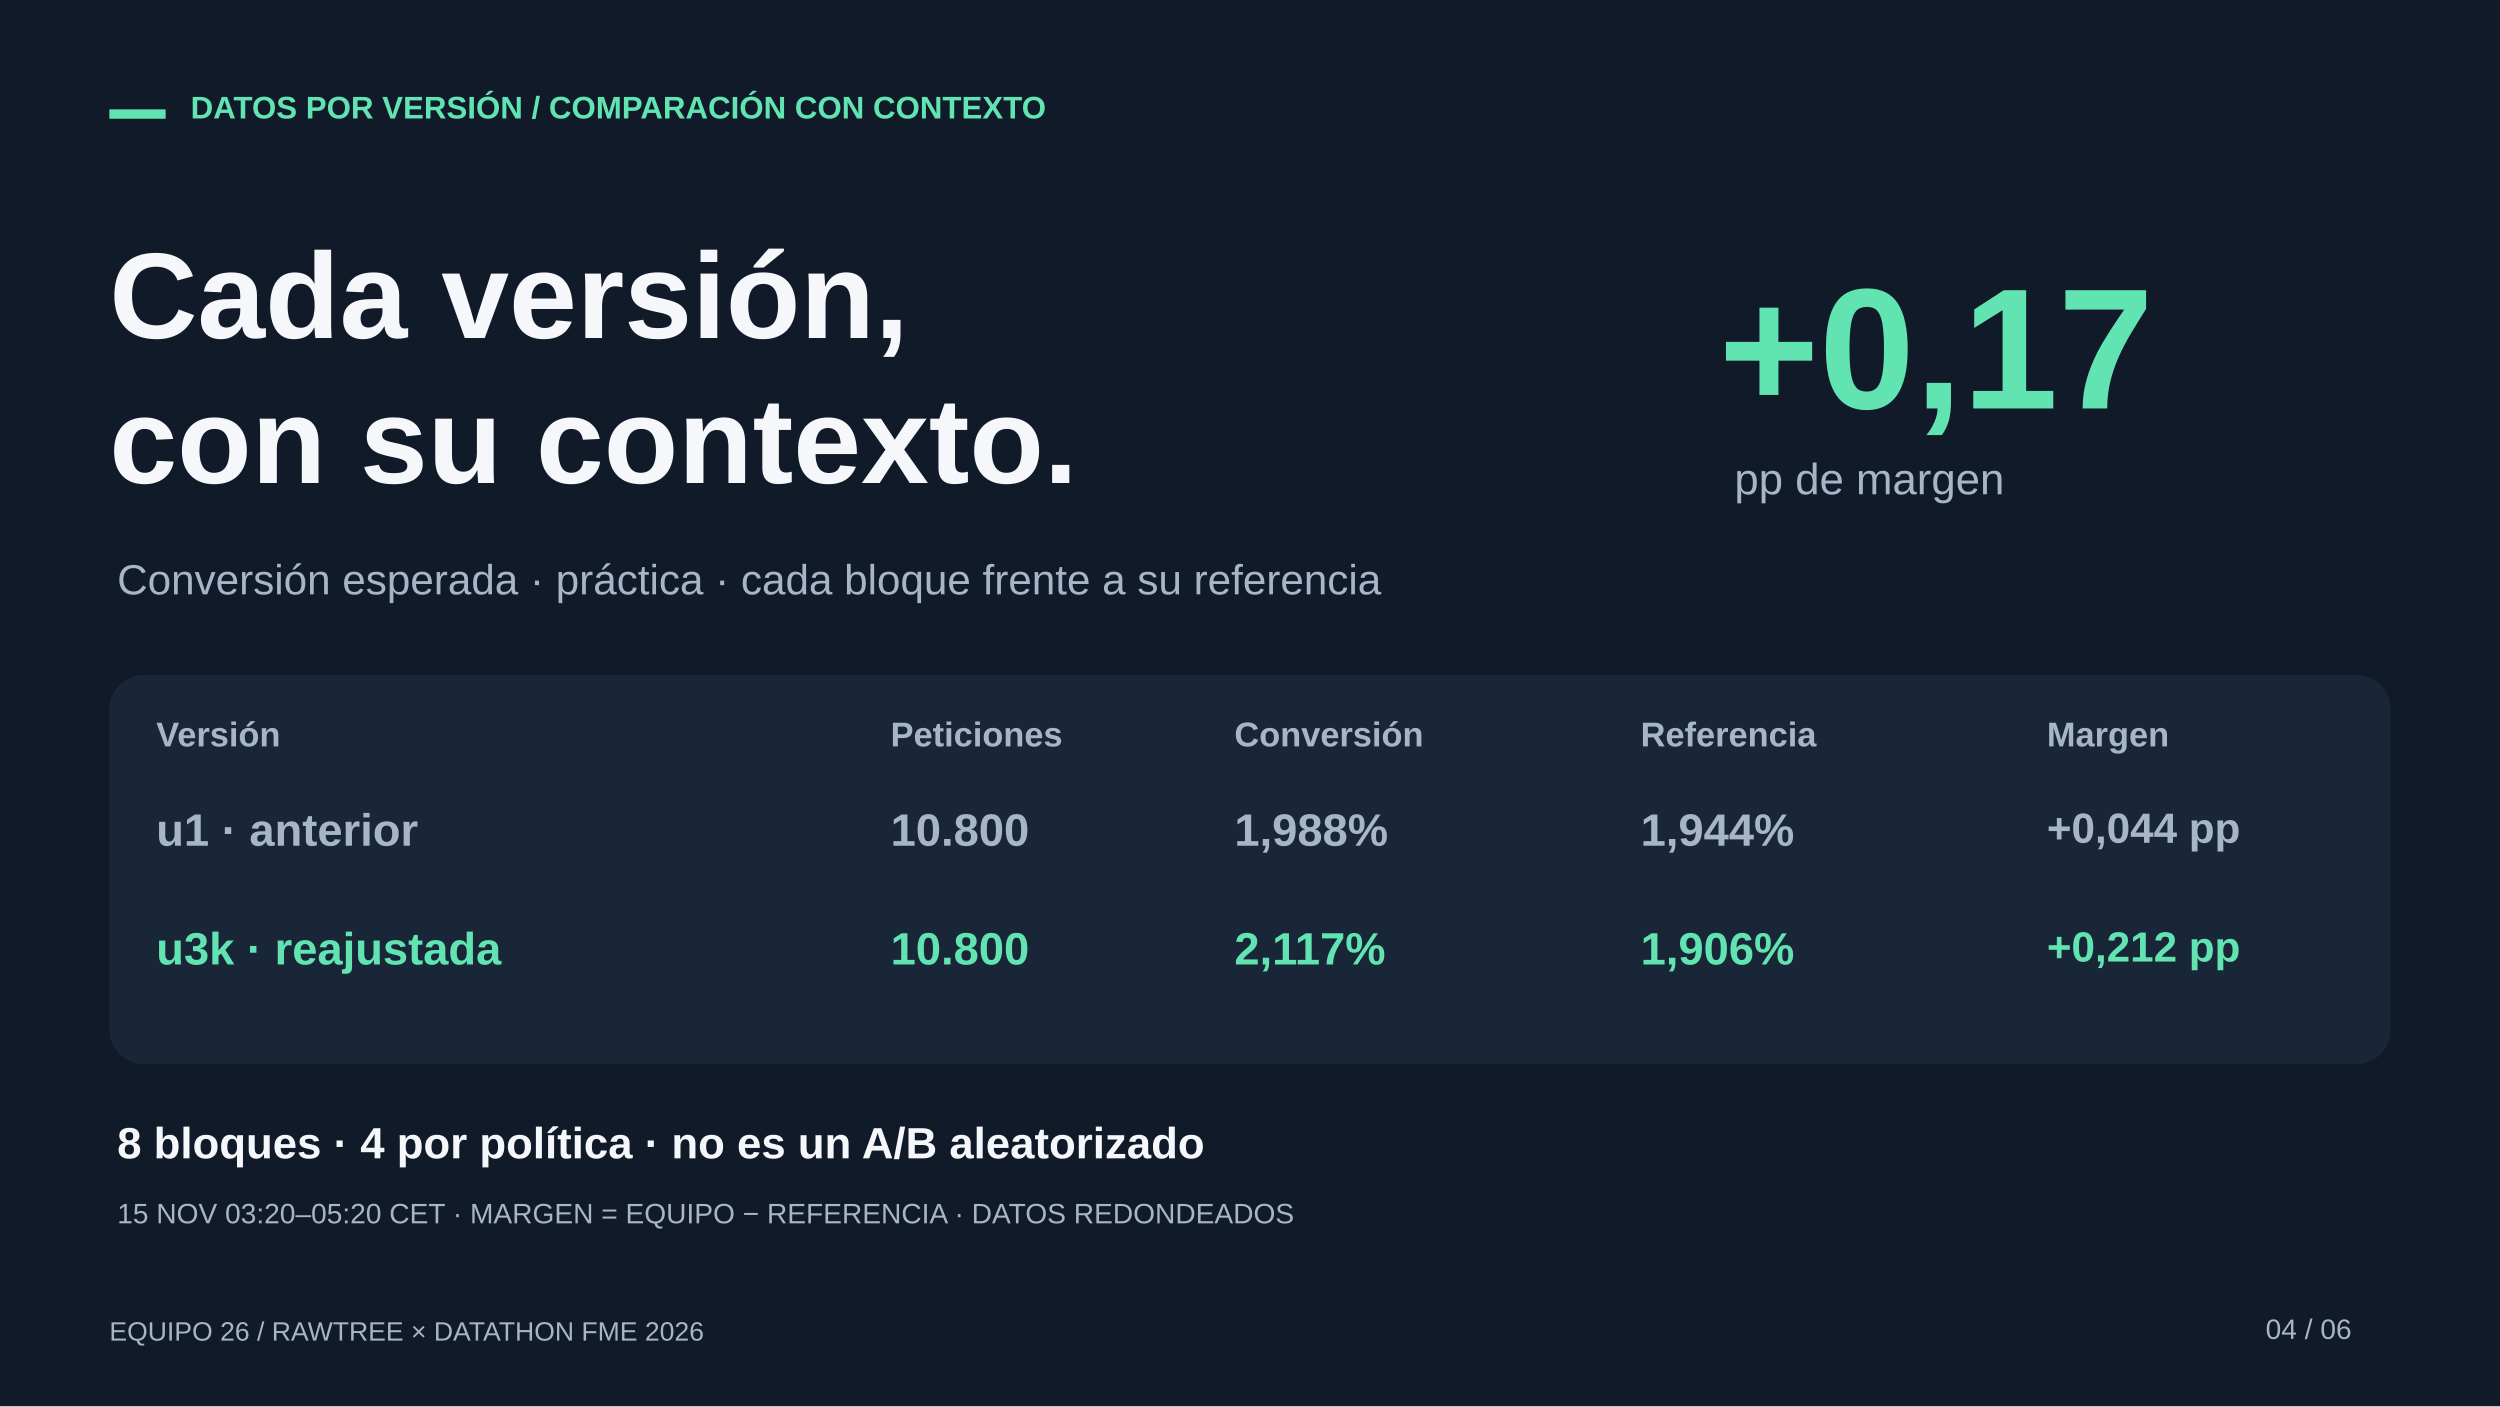
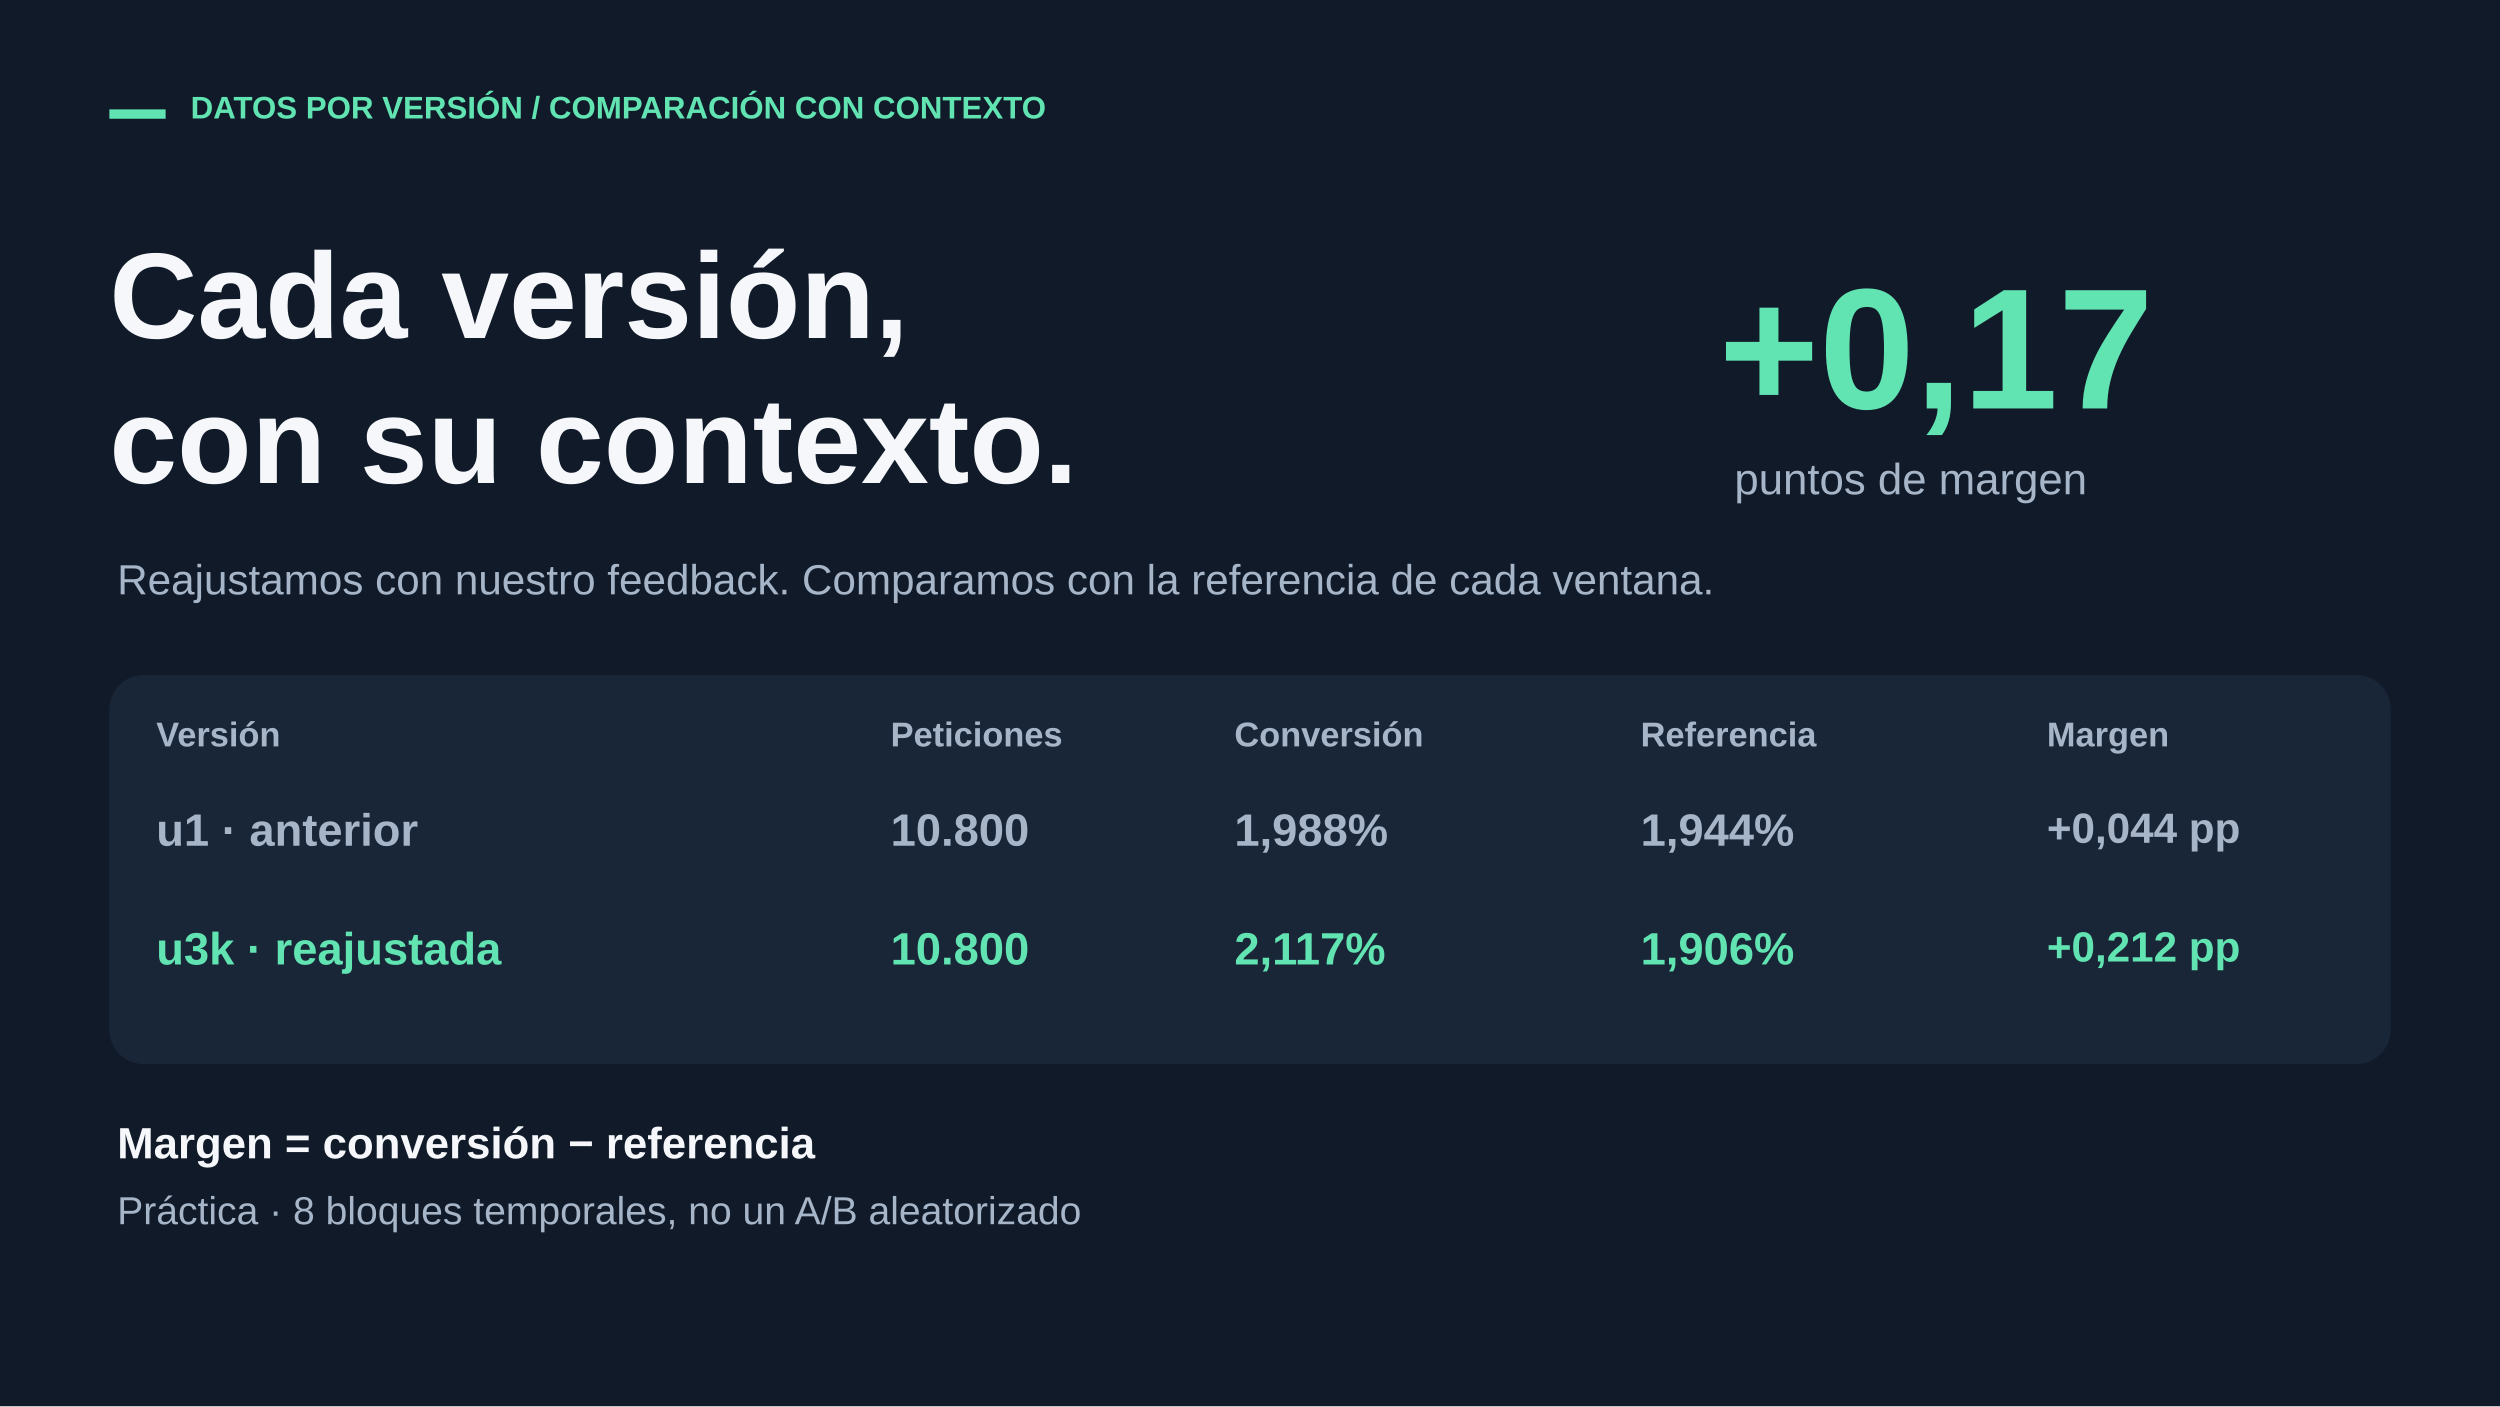
<svg xmlns="http://www.w3.org/2000/svg" viewBox="0 0 1600 900" role="img" aria-label="Cada versión, con su contexto.">
  <rect x="0" y="0" width="1600" height="900" rx="0" fill="#101A29" />
  <rect x="70" y="70" width="36" height="6" rx="0" fill="#61E4B1" />
  <text fill="#61E4B1" font-family="Arial, sans-serif" font-size="20" font-weight="700">
    <tspan x="122" y="75.8">DATOS POR VERSIÓN / COMPARACIÓN CON CONTEXTO</tspan>
-   </text>
-   <text fill="#A6B5C8" font-family="Arial, sans-serif" font-size="17" font-weight="400">
-     <tspan x="70" y="857.98">EQUIPO 26  /  RAWTREE × DATATHON FME 2026</tspan>
-   </text>
-   <text fill="#A6B5C8" font-family="Arial, sans-serif" font-size="18" font-weight="400">
-     <tspan x="1450" y="856.92">04 / 06</tspan>
  </text>
  <text fill="#F5F7FA" font-family="Arial, sans-serif" font-size="78" font-weight="700">
    <tspan x="70" y="216.32">Cada versión,</tspan>
    <tspan x="70" y="309.14">con su contexto.</tspan>
  </text>
  <text fill="#61E4B1" font-family="Arial, sans-serif" font-size="110" font-weight="700">
    <tspan x="1100" y="261.4">+0,17</tspan>
  </text>
  <text fill="#A6B5C8" font-family="Arial, sans-serif" font-size="28" font-weight="400">
-     <tspan x="1110" y="316.32">pp de margen</tspan>
+     <tspan x="1110" y="316.32">puntos de margen</tspan>
  </text>
  <text fill="#A6B5C8" font-family="Arial, sans-serif" font-size="27" font-weight="400">
-     <tspan x="75" y="380.38">Conversión esperada · práctica · cada bloque frente a su referencia</tspan>
+     <tspan x="75" y="380.38">Reajustamos con nuestro feedback. Comparamos con la referencia de cada ventana.</tspan>
  </text>
  <rect x="70" y="432" width="1460" height="249" rx="22" fill="#192638" />
  <text fill="#A6B5C8" font-family="Arial, sans-serif" font-size="22" font-weight="700">
    <tspan x="100" y="477.68">Versión</tspan>
  </text>
  <text fill="#A6B5C8" font-family="Arial, sans-serif" font-size="22" font-weight="700">
    <tspan x="570" y="477.68">Peticiones</tspan>
  </text>
  <text fill="#A6B5C8" font-family="Arial, sans-serif" font-size="22" font-weight="700">
    <tspan x="790" y="477.68">Conversión</tspan>
  </text>
  <text fill="#A6B5C8" font-family="Arial, sans-serif" font-size="22" font-weight="700">
    <tspan x="1050" y="477.68">Referencia</tspan>
  </text>
  <text fill="#A6B5C8" font-family="Arial, sans-serif" font-size="22" font-weight="700">
    <tspan x="1310" y="477.68">Margen</tspan>
  </text>
  <text fill="#A6B5C8" font-family="Arial, sans-serif" font-size="29" font-weight="700">
    <tspan x="100" y="541.26">u1 · anterior</tspan>
  </text>
  <text fill="#A6B5C8" font-family="Arial, sans-serif" font-size="29" font-weight="700">
    <tspan x="570" y="541.26">10.800</tspan>
  </text>
  <text fill="#A6B5C8" font-family="Arial, sans-serif" font-size="29" font-weight="700">
    <tspan x="790" y="541.26">1,988%</tspan>
  </text>
  <text fill="#A6B5C8" font-family="Arial, sans-serif" font-size="29" font-weight="700">
    <tspan x="1050" y="541.26">1,944%</tspan>
  </text>
  <text fill="#A6B5C8" font-family="Arial, sans-serif" font-size="27" font-weight="700">
    <tspan x="1310" y="539.38">+0,044 pp</tspan>
  </text>
  <text fill="#61E4B1" font-family="Arial, sans-serif" font-size="29" font-weight="700">
    <tspan x="100" y="617.26">u3k · reajustada</tspan>
  </text>
  <text fill="#61E4B1" font-family="Arial, sans-serif" font-size="29" font-weight="700">
    <tspan x="570" y="617.26">10.800</tspan>
  </text>
  <text fill="#61E4B1" font-family="Arial, sans-serif" font-size="29" font-weight="700">
    <tspan x="790" y="617.26">2,117%</tspan>
  </text>
  <text fill="#61E4B1" font-family="Arial, sans-serif" font-size="29" font-weight="700">
    <tspan x="1050" y="617.26">1,906%</tspan>
  </text>
  <text fill="#61E4B1" font-family="Arial, sans-serif" font-size="27" font-weight="700">
    <tspan x="1310" y="615.38">+0,212 pp</tspan>
  </text>
  <text fill="#F5F7FA" font-family="Arial, sans-serif" font-size="28" font-weight="700">
-     <tspan x="75" y="741.32">8 bloques · 4 por política · no es un A/B aleatorizado</tspan>
+     <tspan x="75" y="741.32">Margen = conversión − referencia</tspan>
  </text>
-   <text fill="#A6B5C8" font-family="Arial, sans-serif" font-size="18" font-weight="400">
-     <tspan x="75" y="782.92">15 NOV 03:20–05:20 CET · MARGEN = EQUIPO − REFERENCIA · DATOS REDONDEADOS</tspan>
+   <text fill="#A6B5C8" font-family="Arial, sans-serif" font-size="25" font-weight="400">
+     <tspan x="75" y="783.5">Práctica · 8 bloques temporales, no un A/B aleatorizado</tspan>
  </text>
</svg>
